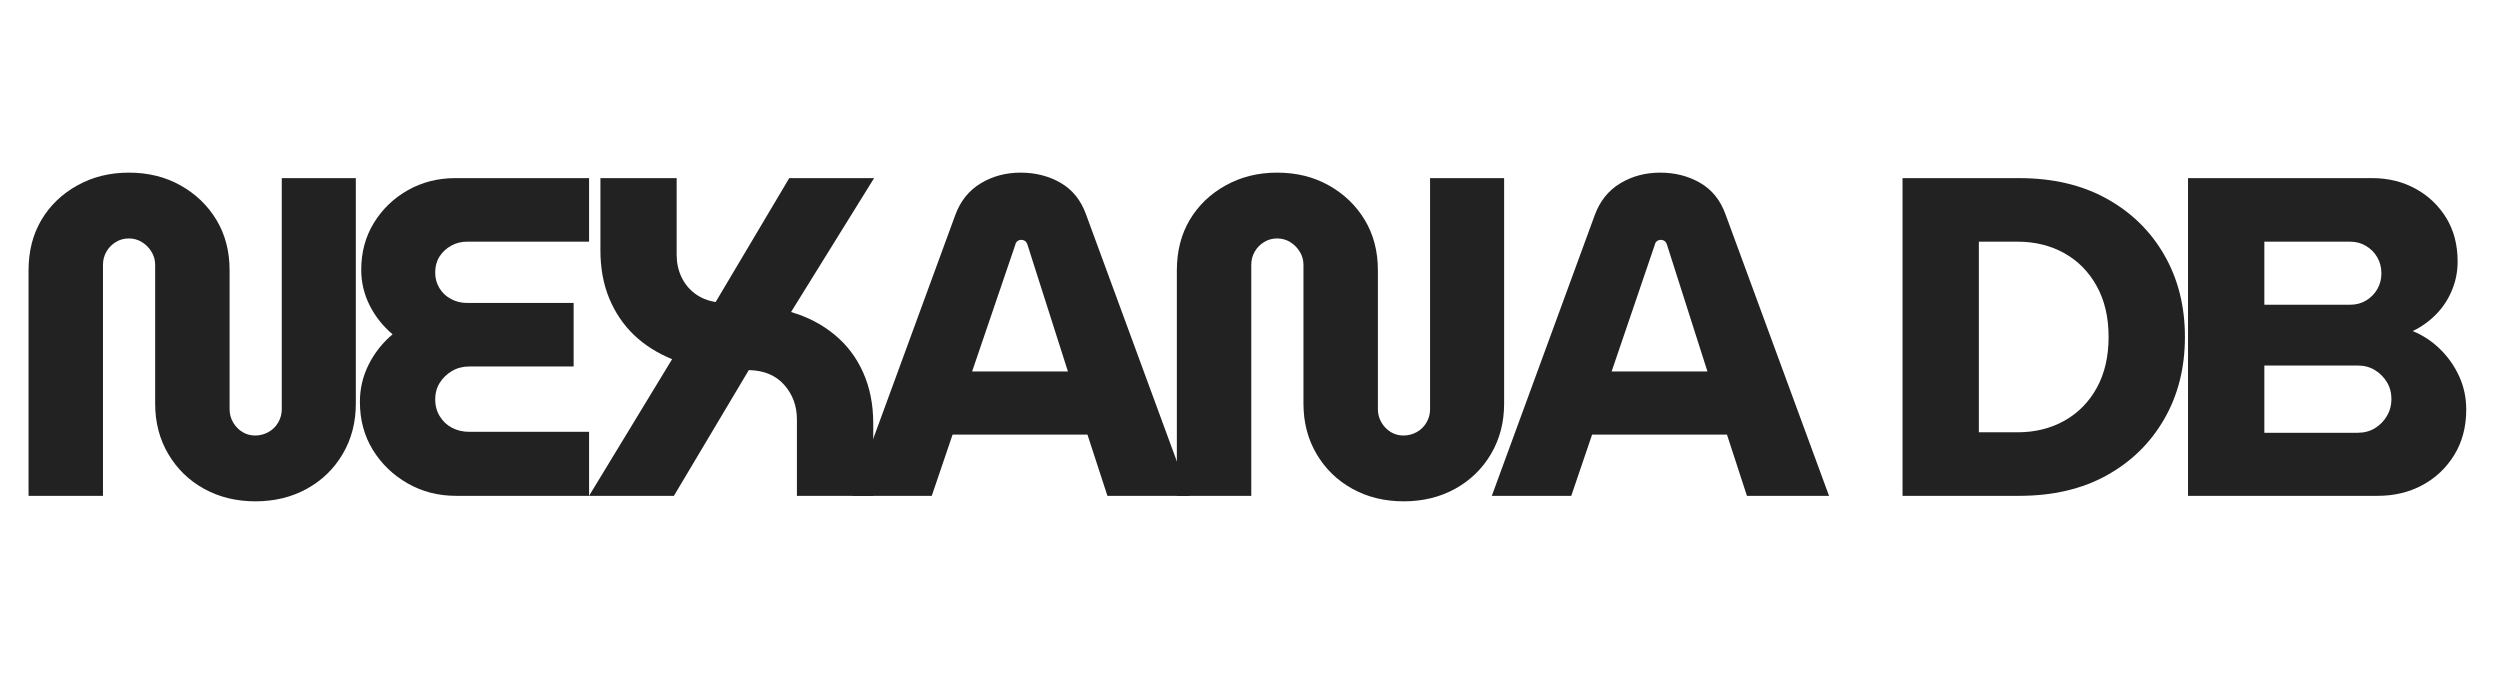
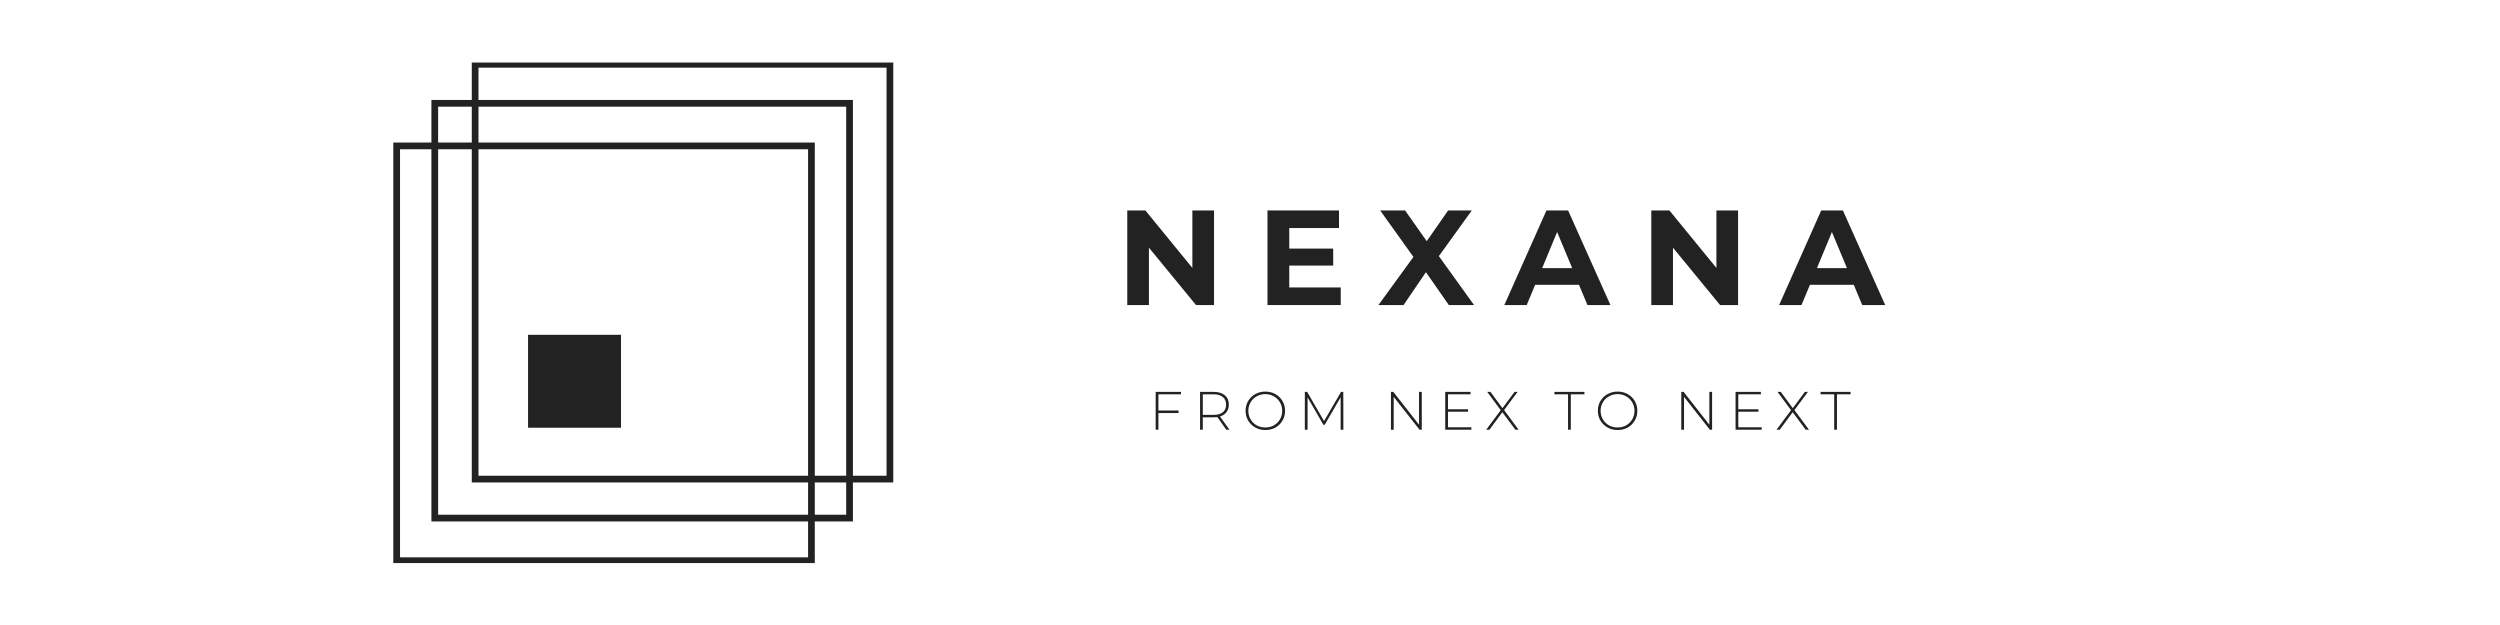
- <svg xmlns="http://www.w3.org/2000/svg" width="550" zoomAndPan="magnify" viewBox="0 0 412.5 112.5" height="150" preserveAspectRatio="xMidYMid meet" version="1.0">
+ <svg xmlns="http://www.w3.org/2000/svg" width="512" zoomAndPan="magnify" viewBox="0 0 384 96" height="128" preserveAspectRatio="xMidYMid meet" version="1.0">
  <defs>
    <g />
+     <clipPath id="ec9f4032e8">
+       <path d="M 4 31 L 116 31 L 116 42.641 L 4 42.641 Z M 4 31 " clip-rule="nonzero" />
+     </clipPath>
+     <clipPath id="d87cd2db20">
+       <rect x="0" width="112" y="0" height="12" />
+     </clipPath>
+     <clipPath id="f5e45dfae5">
+       <path d="M 0.359 0.641 L 123.48 0.641 L 123.48 27 L 0.359 27 Z M 0.359 0.641 " clip-rule="nonzero" />
+     </clipPath>
+     <clipPath id="0beec5cb95">
+       <rect x="0" width="124" y="0" height="27" />
+     </clipPath>
+     <clipPath id="0b04b1faaa">
+       <rect x="0" width="124" y="0" height="43" />
+     </clipPath>
+     <clipPath id="437b3dd3d8">
+       <path d="M 0.41 12 L 66 12 L 66 77.484 L 0.41 77.484 Z M 0.41 12 " clip-rule="nonzero" />
+     </clipPath>
+     <clipPath id="95f311e1f6">
+       <path d="M 12 0.602 L 77.281 0.602 L 77.281 66 L 12 66 Z M 12 0.602 " clip-rule="nonzero" />
+     </clipPath>
+     <clipPath id="cc307f1d13">
+       <path d="M 21.109 42.426 L 35.387 42.426 L 35.387 56.699 L 21.109 56.699 Z M 21.109 42.426 " clip-rule="nonzero" />
+     </clipPath>
+     <clipPath id="1646875306">
+       <path d="M 0.109 0.426 L 14.387 0.426 L 14.387 14.699 L 0.109 14.699 Z M 0.109 0.426 " clip-rule="nonzero" />
+     </clipPath>
+     <clipPath id="05466518aa">
+       <rect x="0" width="15" y="0" height="15" />
+     </clipPath>
+     <clipPath id="f59f0538df">
+       <rect x="0" width="78" y="0" height="78" />
+     </clipPath>
  </defs>
-   <g fill="#222222" fill-opacity="1">
-     <g transform="translate(0.663723, 81.81285)">
-       <g>
-         <path d="M 41.484 0.906 C 38.336 0.906 35.516 0.219 33.016 -1.156 C 30.523 -2.531 28.555 -4.441 27.109 -6.891 C 25.66 -9.336 24.938 -12.109 24.938 -15.203 L 24.938 -38.125 C 24.938 -38.914 24.734 -39.633 24.328 -40.281 C 23.93 -40.938 23.41 -41.461 22.766 -41.859 C 22.117 -42.266 21.395 -42.469 20.594 -42.469 C 19.789 -42.469 19.066 -42.266 18.422 -41.859 C 17.773 -41.461 17.266 -40.938 16.891 -40.281 C 16.516 -39.633 16.328 -38.914 16.328 -38.125 L 16.328 0 L 4.047 0 L 4.047 -37.219 C 4.047 -40.363 4.754 -43.133 6.172 -45.531 C 7.598 -47.926 9.57 -49.82 12.094 -51.219 C 14.613 -52.625 17.445 -53.328 20.594 -53.328 C 23.789 -53.328 26.633 -52.625 29.125 -51.219 C 31.625 -49.82 33.598 -47.926 35.047 -45.531 C 36.492 -43.133 37.219 -40.363 37.219 -37.219 L 37.219 -14.297 C 37.219 -13.504 37.414 -12.77 37.812 -12.094 C 38.219 -11.414 38.734 -10.891 39.359 -10.516 C 39.984 -10.141 40.672 -9.953 41.422 -9.953 C 42.211 -9.953 42.945 -10.141 43.625 -10.516 C 44.301 -10.891 44.836 -11.414 45.234 -12.094 C 45.629 -12.77 45.828 -13.504 45.828 -14.297 L 45.828 -52.422 L 58.047 -52.422 L 58.047 -15.203 C 58.047 -12.109 57.32 -9.336 55.875 -6.891 C 54.426 -4.441 52.453 -2.531 49.953 -1.156 C 47.453 0.219 44.629 0.906 41.484 0.906 Z M 41.484 0.906 " />
+   <g transform="matrix(1, 0, 0, 1, 171, 26)">
+     <g clip-path="url(#0b04b1faaa)">
+       <g clip-path="url(#ec9f4032e8)">
+         <g transform="matrix(1, 0, 0, 1, 4, 31)">
+           <g clip-path="url(#d87cd2db20)">
+             <g fill="#222222" fill-opacity="1">
+               <g transform="translate(1.494753, 9.004816)">
+                 <g>
+                   <path d="M 1.438 -5.438 L 1.438 -2.953 L 4.531 -2.953 L 4.531 -2.562 L 1.438 -2.562 L 1.438 0 L 1.016 0 L 1.016 -5.812 L 4.906 -5.812 L 4.906 -5.438 Z M 1.438 -5.438 " />
+                 </g>
+               </g>
+             </g>
+             <g fill="#222222" fill-opacity="1">
+               <g transform="translate(8.312529, 9.004816)">
+                 <g>
+                   <path d="M 5.047 0 L 3.672 -1.938 C 3.461 -1.914 3.27 -1.906 3.094 -1.906 L 1.438 -1.906 L 1.438 0 L 1.016 0 L 1.016 -5.812 L 3.094 -5.812 C 3.832 -5.812 4.406 -5.641 4.812 -5.297 C 5.227 -4.953 5.438 -4.473 5.438 -3.859 C 5.438 -3.398 5.316 -3.016 5.078 -2.703 C 4.848 -2.391 4.516 -2.164 4.078 -2.031 L 5.531 0 Z M 3.094 -2.281 C 3.719 -2.281 4.191 -2.414 4.516 -2.688 C 4.848 -2.957 5.016 -3.348 5.016 -3.859 C 5.016 -4.359 4.848 -4.742 4.516 -5.016 C 4.191 -5.297 3.719 -5.438 3.094 -5.438 L 1.438 -5.438 L 1.438 -2.281 Z M 3.094 -2.281 " />
+                 </g>
+               </g>
+             </g>
+             <g fill="#222222" fill-opacity="1">
+               <g transform="translate(15.86933, 9.004816)">
+                 <g>
+                   <path d="M 3.484 0.047 C 2.91 0.047 2.395 -0.082 1.938 -0.344 C 1.477 -0.602 1.113 -0.957 0.844 -1.406 C 0.582 -1.852 0.453 -2.352 0.453 -2.906 C 0.453 -3.457 0.582 -3.957 0.844 -4.406 C 1.113 -4.863 1.477 -5.219 1.938 -5.469 C 2.395 -5.727 2.91 -5.859 3.484 -5.859 C 4.055 -5.859 4.57 -5.727 5.031 -5.469 C 5.488 -5.219 5.848 -4.867 6.109 -4.422 C 6.379 -3.973 6.516 -3.469 6.516 -2.906 C 6.516 -2.344 6.379 -1.836 6.109 -1.391 C 5.848 -0.941 5.488 -0.586 5.031 -0.328 C 4.57 -0.078 4.055 0.047 3.484 0.047 Z M 3.484 -0.344 C 3.973 -0.344 4.41 -0.453 4.797 -0.672 C 5.191 -0.898 5.504 -1.207 5.734 -1.594 C 5.961 -1.988 6.078 -2.426 6.078 -2.906 C 6.078 -3.383 5.961 -3.816 5.734 -4.203 C 5.504 -4.598 5.191 -4.906 4.797 -5.125 C 4.41 -5.352 3.973 -5.469 3.484 -5.469 C 2.992 -5.469 2.551 -5.352 2.156 -5.125 C 1.758 -4.906 1.445 -4.598 1.219 -4.203 C 0.988 -3.816 0.875 -3.383 0.875 -2.906 C 0.875 -2.426 0.988 -1.988 1.219 -1.594 C 1.445 -1.207 1.758 -0.898 2.156 -0.672 C 2.551 -0.453 2.992 -0.344 3.484 -0.344 Z M 3.484 -0.344 " />
+                 </g>
+               </g>
+             </g>
+             <g fill="#222222" fill-opacity="1">
+               <g transform="translate(24.40596, 9.004816)">
+                 <g>
+                   <path d="M 6.516 0 L 6.516 -4.984 L 4.078 -0.766 L 3.859 -0.766 L 1.438 -4.969 L 1.438 0 L 1.016 0 L 1.016 -5.812 L 1.375 -5.812 L 3.969 -1.328 L 6.578 -5.812 L 6.922 -5.812 L 6.938 0 Z M 6.516 0 " />
+                 </g>
+               </g>
+             </g>
+             <g fill="#222222" fill-opacity="1">
+               <g transform="translate(33.92242, 9.004816)">
+                 <g />
+               </g>
+             </g>
+             <g fill="#222222" fill-opacity="1">
+               <g transform="translate(37.63463, 9.004816)">
+                 <g>
+                   <path d="M 5.75 -5.812 L 5.75 0 L 5.406 0 L 1.438 -5.047 L 1.438 0 L 1.016 0 L 1.016 -5.812 L 1.375 -5.812 L 5.328 -0.766 L 5.328 -5.812 Z M 5.75 -5.812 " />
+                 </g>
+               </g>
+             </g>
+             <g fill="#222222" fill-opacity="1">
+               <g transform="translate(45.97196, 9.004816)">
+                 <g>
+                   <path d="M 5.031 -0.375 L 5.031 0 L 1.016 0 L 1.016 -5.812 L 4.906 -5.812 L 4.906 -5.438 L 1.438 -5.438 L 1.438 -3.141 L 4.531 -3.141 L 4.531 -2.766 L 1.438 -2.766 L 1.438 -0.375 Z M 5.031 -0.375 " />
+                 </g>
+               </g>
+             </g>
+             <g fill="#222222" fill-opacity="1">
+               <g transform="translate(53.10528, 9.004816)">
+                 <g>
+                   <path d="M 4.656 0 L 2.656 -2.688 L 0.672 0 L 0.172 0 L 2.406 -3 L 0.328 -5.812 L 0.828 -5.812 L 2.672 -3.312 L 4.531 -5.812 L 5 -5.812 L 2.922 -3.016 L 5.156 0 Z M 4.656 0 " />
+                 </g>
+               </g>
+             </g>
+             <g fill="#222222" fill-opacity="1">
+               <g transform="translate(60.0144, 9.004816)">
+                 <g />
+               </g>
+             </g>
+             <g fill="#222222" fill-opacity="1">
+               <g transform="translate(63.72661, 9.004816)">
+                 <g>
+                   <path d="M 2.125 -5.438 L 0.031 -5.438 L 0.031 -5.812 L 4.641 -5.812 L 4.641 -5.438 L 2.547 -5.438 L 2.547 0 L 2.125 0 Z M 2.125 -5.438 " />
+                 </g>
+               </g>
+             </g>
+             <g fill="#222222" fill-opacity="1">
+               <g transform="translate(69.97973, 9.004816)">
+                 <g>
+                   <path d="M 3.484 0.047 C 2.91 0.047 2.395 -0.082 1.938 -0.344 C 1.477 -0.602 1.113 -0.957 0.844 -1.406 C 0.582 -1.852 0.453 -2.352 0.453 -2.906 C 0.453 -3.457 0.582 -3.957 0.844 -4.406 C 1.113 -4.863 1.477 -5.219 1.938 -5.469 C 2.395 -5.727 2.91 -5.859 3.484 -5.859 C 4.055 -5.859 4.57 -5.727 5.031 -5.469 C 5.488 -5.219 5.848 -4.867 6.109 -4.422 C 6.379 -3.973 6.516 -3.469 6.516 -2.906 C 6.516 -2.344 6.379 -1.836 6.109 -1.391 C 5.848 -0.941 5.488 -0.586 5.031 -0.328 C 4.57 -0.078 4.055 0.047 3.484 0.047 Z M 3.484 -0.344 C 3.973 -0.344 4.41 -0.453 4.797 -0.672 C 5.191 -0.898 5.504 -1.207 5.734 -1.594 C 5.961 -1.988 6.078 -2.426 6.078 -2.906 C 6.078 -3.383 5.961 -3.816 5.734 -4.203 C 5.504 -4.598 5.191 -4.906 4.797 -5.125 C 4.41 -5.352 3.973 -5.469 3.484 -5.469 C 2.992 -5.469 2.551 -5.352 2.156 -5.125 C 1.758 -4.906 1.445 -4.598 1.219 -4.203 C 0.988 -3.816 0.875 -3.383 0.875 -2.906 C 0.875 -2.426 0.988 -1.988 1.219 -1.594 C 1.445 -1.207 1.758 -0.898 2.156 -0.672 C 2.551 -0.453 2.992 -0.344 3.484 -0.344 Z M 3.484 -0.344 " />
+                 </g>
+               </g>
+             </g>
+             <g fill="#222222" fill-opacity="1">
+               <g transform="translate(78.51636, 9.004816)">
+                 <g />
+               </g>
+             </g>
+             <g fill="#222222" fill-opacity="1">
+               <g transform="translate(82.22857, 9.004816)">
+                 <g>
+                   <path d="M 5.75 -5.812 L 5.75 0 L 5.406 0 L 1.438 -5.047 L 1.438 0 L 1.016 0 L 1.016 -5.812 L 1.375 -5.812 L 5.328 -0.766 L 5.328 -5.812 Z M 5.75 -5.812 " />
+                 </g>
+               </g>
+             </g>
+             <g fill="#222222" fill-opacity="1">
+               <g transform="translate(90.5659, 9.004816)">
+                 <g>
+                   <path d="M 5.031 -0.375 L 5.031 0 L 1.016 0 L 1.016 -5.812 L 4.906 -5.812 L 4.906 -5.438 L 1.438 -5.438 L 1.438 -3.141 L 4.531 -3.141 L 4.531 -2.766 L 1.438 -2.766 L 1.438 -0.375 Z M 5.031 -0.375 " />
+                 </g>
+               </g>
+             </g>
+             <g fill="#222222" fill-opacity="1">
+               <g transform="translate(97.69922, 9.004816)">
+                 <g>
+                   <path d="M 4.656 0 L 2.656 -2.688 L 0.672 0 L 0.172 0 L 2.406 -3 L 0.328 -5.812 L 0.828 -5.812 L 2.672 -3.312 L 4.531 -5.812 L 5 -5.812 L 2.922 -3.016 L 5.156 0 Z M 4.656 0 " />
+                 </g>
+               </g>
+             </g>
+             <g fill="#222222" fill-opacity="1">
+               <g transform="translate(104.6083, 9.004816)">
+                 <g>
+                   <path d="M 2.125 -5.438 L 0.031 -5.438 L 0.031 -5.812 L 4.641 -5.812 L 4.641 -5.438 L 2.547 -5.438 L 2.547 0 L 2.125 0 Z M 2.125 -5.438 " />
+                 </g>
+               </g>
+             </g>
+           </g>
+         </g>
+       </g>
+       <g clip-path="url(#f5e45dfae5)">
+         <g transform="matrix(1, 0, 0, 1, 0.000000000000056843, -0.000000000000003553)">
+           <g clip-path="url(#0beec5cb95)">
+             <g fill="#222222" fill-opacity="1">
+               <g transform="translate(0.428748, 20.85534)">
+                 <g>
+                   <path d="M 15.047 -14.531 L 15.047 0 L 12.281 0 L 5.047 -8.812 L 5.047 0 L 1.719 0 L 1.719 -14.531 L 4.5 -14.531 L 11.719 -5.703 L 11.719 -14.531 Z M 15.047 -14.531 " />
+                 </g>
+               </g>
+             </g>
+             <g fill="#222222" fill-opacity="1">
+               <g transform="translate(21.96789, 20.85534)">
+                 <g>
+                   <path d="M 12.969 -2.703 L 12.969 0 L 1.719 0 L 1.719 -14.531 L 12.703 -14.531 L 12.703 -11.828 L 5.062 -11.828 L 5.062 -8.672 L 11.812 -8.672 L 11.812 -6.062 L 5.062 -6.062 L 5.062 -2.703 Z M 12.969 -2.703 " />
+                 </g>
+               </g>
+             </g>
+             <g fill="#222222" fill-opacity="1">
+               <g transform="translate(40.66421, 20.85534)">
+                 <g>
+                   <path d="M 10.875 0 L 7.359 -5.047 L 3.922 0 L 0.062 0 L 5.438 -7.391 L 0.328 -14.531 L 4.156 -14.531 L 7.484 -9.812 L 10.766 -14.531 L 14.406 -14.531 L 9.344 -7.516 L 14.75 0 Z M 10.875 0 " />
+                 </g>
+               </g>
+             </g>
+             <g fill="#222222" fill-opacity="1">
+               <g transform="translate(60.2528, 20.85534)">
+                 <g>
+                   <path d="M 11.281 -3.109 L 4.547 -3.109 L 3.25 0 L -0.188 0 L 6.281 -14.531 L 9.609 -14.531 L 16.109 0 L 12.578 0 Z M 10.234 -5.672 L 7.922 -11.219 L 5.625 -5.672 Z M 10.234 -5.672 " />
+                 </g>
+               </g>
+             </g>
+             <g fill="#222222" fill-opacity="1">
+               <g transform="translate(80.92042, 20.85534)">
+                 <g>
+                   <path d="M 15.047 -14.531 L 15.047 0 L 12.281 0 L 5.047 -8.812 L 5.047 0 L 1.719 0 L 1.719 -14.531 L 4.5 -14.531 L 11.719 -5.703 L 11.719 -14.531 Z M 15.047 -14.531 " />
+                 </g>
+               </g>
+             </g>
+             <g fill="#222222" fill-opacity="1">
+               <g transform="translate(102.4596, 20.85534)">
+                 <g>
+                   <path d="M 11.281 -3.109 L 4.547 -3.109 L 3.25 0 L -0.188 0 L 6.281 -14.531 L 9.609 -14.531 L 16.109 0 L 12.578 0 Z M 10.234 -5.672 L 7.922 -11.219 L 5.625 -5.672 Z M 10.234 -5.672 " />
+                 </g>
+               </g>
+             </g>
+           </g>
+         </g>
      </g>
    </g>
  </g>
-   <g fill="#222222" fill-opacity="1">
-     <g transform="translate(56.68087, 81.81285)">
-       <g>
-         <path d="M 18.578 0 C 15.629 0 12.957 -0.688 10.562 -2.062 C 8.164 -3.438 6.254 -5.281 4.828 -7.594 C 3.41 -9.914 2.703 -12.551 2.703 -15.5 C 2.703 -17.695 3.188 -19.754 4.156 -21.672 C 5.125 -23.598 6.438 -25.258 8.094 -26.656 C 6.488 -28.008 5.223 -29.609 4.297 -31.453 C 3.379 -33.297 2.922 -35.242 2.922 -37.297 C 2.922 -40.191 3.617 -42.773 5.016 -45.047 C 6.41 -47.316 8.281 -49.113 10.625 -50.438 C 12.977 -51.758 15.578 -52.422 18.422 -52.422 L 40.516 -52.422 L 40.516 -41.938 L 20.375 -41.938 C 19.426 -41.938 18.551 -41.711 17.75 -41.266 C 16.945 -40.816 16.305 -40.219 15.828 -39.469 C 15.359 -38.719 15.125 -37.844 15.125 -36.844 C 15.125 -35.895 15.359 -35.035 15.828 -34.266 C 16.305 -33.492 16.945 -32.895 17.75 -32.469 C 18.551 -32.039 19.426 -31.828 20.375 -31.828 L 37.969 -31.828 L 37.969 -21.344 L 20.75 -21.344 C 19.695 -21.344 18.742 -21.094 17.891 -20.594 C 17.047 -20.094 16.375 -19.441 15.875 -18.641 C 15.375 -17.848 15.125 -16.926 15.125 -15.875 C 15.125 -14.875 15.375 -13.961 15.875 -13.141 C 16.375 -12.316 17.047 -11.68 17.891 -11.234 C 18.742 -10.785 19.695 -10.562 20.75 -10.562 L 40.516 -10.562 L 40.516 0 Z M 18.578 0 " />
-       </g>
-     </g>
-   </g>
-   <g fill="#222222" fill-opacity="1">
-     <g transform="translate(93.97554, 81.81285)">
-       <g>
-         <path d="M 3.219 0 L 16.922 -22.547 C 14.473 -23.547 12.375 -24.879 10.625 -26.547 C 8.883 -28.223 7.523 -30.234 6.547 -32.578 C 5.578 -34.922 5.094 -37.566 5.094 -40.516 L 5.094 -52.422 L 17.672 -52.422 L 17.672 -39.766 C 17.672 -38.461 17.93 -37.25 18.453 -36.125 C 18.984 -35.008 19.734 -34.086 20.703 -33.359 C 21.68 -32.641 22.816 -32.18 24.109 -31.984 L 36.25 -52.422 L 50.25 -52.422 L 36.547 -30.328 C 39.297 -29.523 41.691 -28.273 43.734 -26.578 C 45.785 -24.891 47.359 -22.805 48.453 -20.328 C 49.555 -17.859 50.109 -15.078 50.109 -11.984 L 50.109 0 L 37.516 0 L 37.516 -12.578 C 37.516 -14.828 36.816 -16.738 35.422 -18.312 C 34.023 -19.883 32.078 -20.695 29.578 -20.75 L 17.219 0 Z M 3.219 0 " />
-       </g>
-     </g>
-   </g>
-   <g fill="#222222" fill-opacity="1">
-     <g transform="translate(140.6314, 81.81285)">
-       <g>
-         <path d="M 0 0 L 17 -46.359 C 17.844 -48.648 19.238 -50.383 21.188 -51.562 C 23.133 -52.738 25.332 -53.328 27.781 -53.328 C 30.227 -53.328 32.426 -52.766 34.375 -51.641 C 36.32 -50.516 37.719 -48.781 38.562 -46.438 L 55.641 0 L 42.094 0 L 38.797 -10.109 L 16.547 -10.109 L 13.109 0 Z M 19.766 -20.516 L 35.578 -20.516 L 28.906 -41.422 C 28.812 -41.711 28.676 -41.922 28.5 -42.047 C 28.32 -42.172 28.109 -42.234 27.859 -42.234 C 27.609 -42.234 27.395 -42.156 27.219 -42 C 27.039 -41.852 26.93 -41.66 26.891 -41.422 Z M 19.766 -20.516 " />
-       </g>
-     </g>
-   </g>
-   <g fill="#222222" fill-opacity="1">
-     <g transform="translate(190.1332, 81.81285)">
-       <g>
-         <path d="M 41.484 0.906 C 38.336 0.906 35.516 0.219 33.016 -1.156 C 30.523 -2.531 28.555 -4.441 27.109 -6.891 C 25.66 -9.336 24.938 -12.109 24.938 -15.203 L 24.938 -38.125 C 24.938 -38.914 24.734 -39.633 24.328 -40.281 C 23.93 -40.938 23.41 -41.461 22.766 -41.859 C 22.117 -42.266 21.395 -42.469 20.594 -42.469 C 19.789 -42.469 19.066 -42.266 18.422 -41.859 C 17.773 -41.461 17.266 -40.938 16.891 -40.281 C 16.516 -39.633 16.328 -38.914 16.328 -38.125 L 16.328 0 L 4.047 0 L 4.047 -37.219 C 4.047 -40.363 4.754 -43.133 6.172 -45.531 C 7.598 -47.926 9.57 -49.82 12.094 -51.219 C 14.613 -52.625 17.445 -53.328 20.594 -53.328 C 23.789 -53.328 26.633 -52.625 29.125 -51.219 C 31.625 -49.82 33.598 -47.926 35.047 -45.531 C 36.492 -43.133 37.219 -40.363 37.219 -37.219 L 37.219 -14.297 C 37.219 -13.504 37.414 -12.77 37.812 -12.094 C 38.219 -11.414 38.734 -10.891 39.359 -10.516 C 39.984 -10.141 40.672 -9.953 41.422 -9.953 C 42.211 -9.953 42.945 -10.141 43.625 -10.516 C 44.301 -10.891 44.836 -11.414 45.234 -12.094 C 45.629 -12.77 45.828 -13.504 45.828 -14.297 L 45.828 -52.422 L 58.047 -52.422 L 58.047 -15.203 C 58.047 -12.109 57.32 -9.336 55.875 -6.891 C 54.426 -4.441 52.453 -2.531 49.953 -1.156 C 47.453 0.219 44.629 0.906 41.484 0.906 Z M 41.484 0.906 " />
-       </g>
-     </g>
-   </g>
-   <g fill="#222222" fill-opacity="1">
-     <g transform="translate(246.1503, 81.81285)">
-       <g>
-         <path d="M 0 0 L 17 -46.359 C 17.844 -48.648 19.238 -50.383 21.188 -51.562 C 23.133 -52.738 25.332 -53.328 27.781 -53.328 C 30.227 -53.328 32.426 -52.766 34.375 -51.641 C 36.32 -50.516 37.719 -48.781 38.562 -46.438 L 55.641 0 L 42.094 0 L 38.797 -10.109 L 16.547 -10.109 L 13.109 0 Z M 19.766 -20.516 L 35.578 -20.516 L 28.906 -41.422 C 28.812 -41.711 28.676 -41.922 28.5 -42.047 C 28.32 -42.172 28.109 -42.234 27.859 -42.234 C 27.609 -42.234 27.395 -42.156 27.219 -42 C 27.039 -41.852 26.93 -41.66 26.891 -41.422 Z M 19.766 -20.516 " />
-       </g>
-     </g>
-   </g>
-   <g fill="#222222" fill-opacity="1">
-     <g transform="translate(295.652, 81.81285)">
-       <g />
-     </g>
-   </g>
-   <g fill="#222222" fill-opacity="1">
-     <g transform="translate(309.3564, 81.81285)">
-       <g>
-         <path d="M 4.562 0 L 4.562 -52.422 L 23.812 -52.422 C 29.352 -52.422 34.156 -51.297 38.219 -49.047 C 42.289 -46.805 45.461 -43.711 47.734 -39.766 C 50.016 -35.816 51.156 -31.301 51.156 -26.219 C 51.156 -21.125 50.016 -16.602 47.734 -12.656 C 45.461 -8.707 42.289 -5.609 38.219 -3.359 C 34.156 -1.117 29.352 0 23.812 0 Z M 17.156 -10.484 L 23.516 -10.484 C 26.41 -10.484 28.992 -11.117 31.266 -12.391 C 33.535 -13.66 35.316 -15.469 36.609 -17.812 C 37.91 -20.164 38.562 -22.969 38.562 -26.219 C 38.562 -29.457 37.91 -32.25 36.609 -34.594 C 35.316 -36.945 33.535 -38.758 31.266 -40.031 C 28.992 -41.301 26.41 -41.938 23.516 -41.938 L 17.156 -41.938 Z M 17.156 -10.484 " />
-       </g>
-     </g>
-   </g>
-   <g fill="#222222" fill-opacity="1">
-     <g transform="translate(356.4616, 81.81285)">
-       <g>
-         <path d="M 4.562 0 L 4.562 -52.422 L 34.969 -52.422 C 37.57 -52.422 39.93 -51.848 42.047 -50.703 C 44.172 -49.555 45.867 -47.957 47.141 -45.906 C 48.41 -43.863 49.047 -41.441 49.047 -38.641 C 49.047 -36.992 48.734 -35.422 48.109 -33.922 C 47.492 -32.422 46.625 -31.098 45.5 -29.953 C 44.375 -28.805 43.086 -27.883 41.641 -27.188 C 43.336 -26.488 44.848 -25.488 46.172 -24.188 C 47.492 -22.895 48.539 -21.398 49.312 -19.703 C 50.082 -18.004 50.469 -16.18 50.469 -14.234 C 50.469 -11.379 49.805 -8.879 48.484 -6.734 C 47.16 -4.586 45.398 -2.926 43.203 -1.75 C 41.016 -0.582 38.57 0 35.875 0 Z M 17.156 -10.406 L 32.578 -10.406 C 33.629 -10.406 34.566 -10.656 35.391 -11.156 C 36.211 -11.656 36.875 -12.328 37.375 -13.172 C 37.875 -14.023 38.125 -14.953 38.125 -15.953 C 38.125 -17.004 37.875 -17.941 37.375 -18.766 C 36.875 -19.586 36.211 -20.25 35.391 -20.75 C 34.566 -21.25 33.629 -21.5 32.578 -21.5 L 17.156 -21.5 Z M 17.156 -31.531 L 31.297 -31.531 C 32.297 -31.531 33.18 -31.766 33.953 -32.234 C 34.734 -32.711 35.348 -33.336 35.797 -34.109 C 36.242 -34.891 36.469 -35.754 36.469 -36.703 C 36.469 -37.691 36.242 -38.57 35.797 -39.344 C 35.348 -40.125 34.734 -40.75 33.953 -41.219 C 33.18 -41.695 32.297 -41.938 31.297 -41.938 L 17.156 -41.938 Z M 17.156 -31.531 " />
+   <g transform="matrix(1, 0, 0, 1, 60, 9)">
+     <g clip-path="url(#f59f0538df)">
+       <g clip-path="url(#437b3dd3d8)">
+         <path fill="#222222" d="M 65.152 77.637 L 0.41 77.637 L 0.41 12.895 L 65.152 12.895 Z M 1.445 76.605 L 64.121 76.605 L 64.121 13.93 L 1.445 13.93 Z M 1.445 76.605 " fill-opacity="1" fill-rule="nonzero" />
+       </g>
+       <path fill="#222222" d="M 71.008 71.094 L 6.266 71.094 L 6.266 6.352 L 71.008 6.352 Z M 7.297 70.062 L 69.973 70.062 L 69.973 7.387 L 7.297 7.387 Z M 7.297 70.062 " fill-opacity="1" fill-rule="nonzero" />
+       <g clip-path="url(#95f311e1f6)">
+         <path fill="#222222" d="M 77.207 65.102 L 12.465 65.102 L 12.465 0.359 L 77.207 0.359 Z M 13.496 64.07 L 76.172 64.07 L 76.172 1.395 L 13.496 1.395 Z M 13.496 64.07 " fill-opacity="1" fill-rule="nonzero" />
+       </g>
+       <g clip-path="url(#cc307f1d13)">
+         <g transform="matrix(1, 0, 0, 1, 21, 42)">
+           <g clip-path="url(#05466518aa)">
+             <g clip-path="url(#1646875306)">
+               <path fill="#222222" d="M 0.109 0.426 L 14.387 0.426 L 14.387 14.699 L 0.109 14.699 Z M 0.109 0.426 " fill-opacity="1" fill-rule="nonzero" />
+             </g>
+           </g>
+         </g>
      </g>
    </g>
  </g>
</svg>
